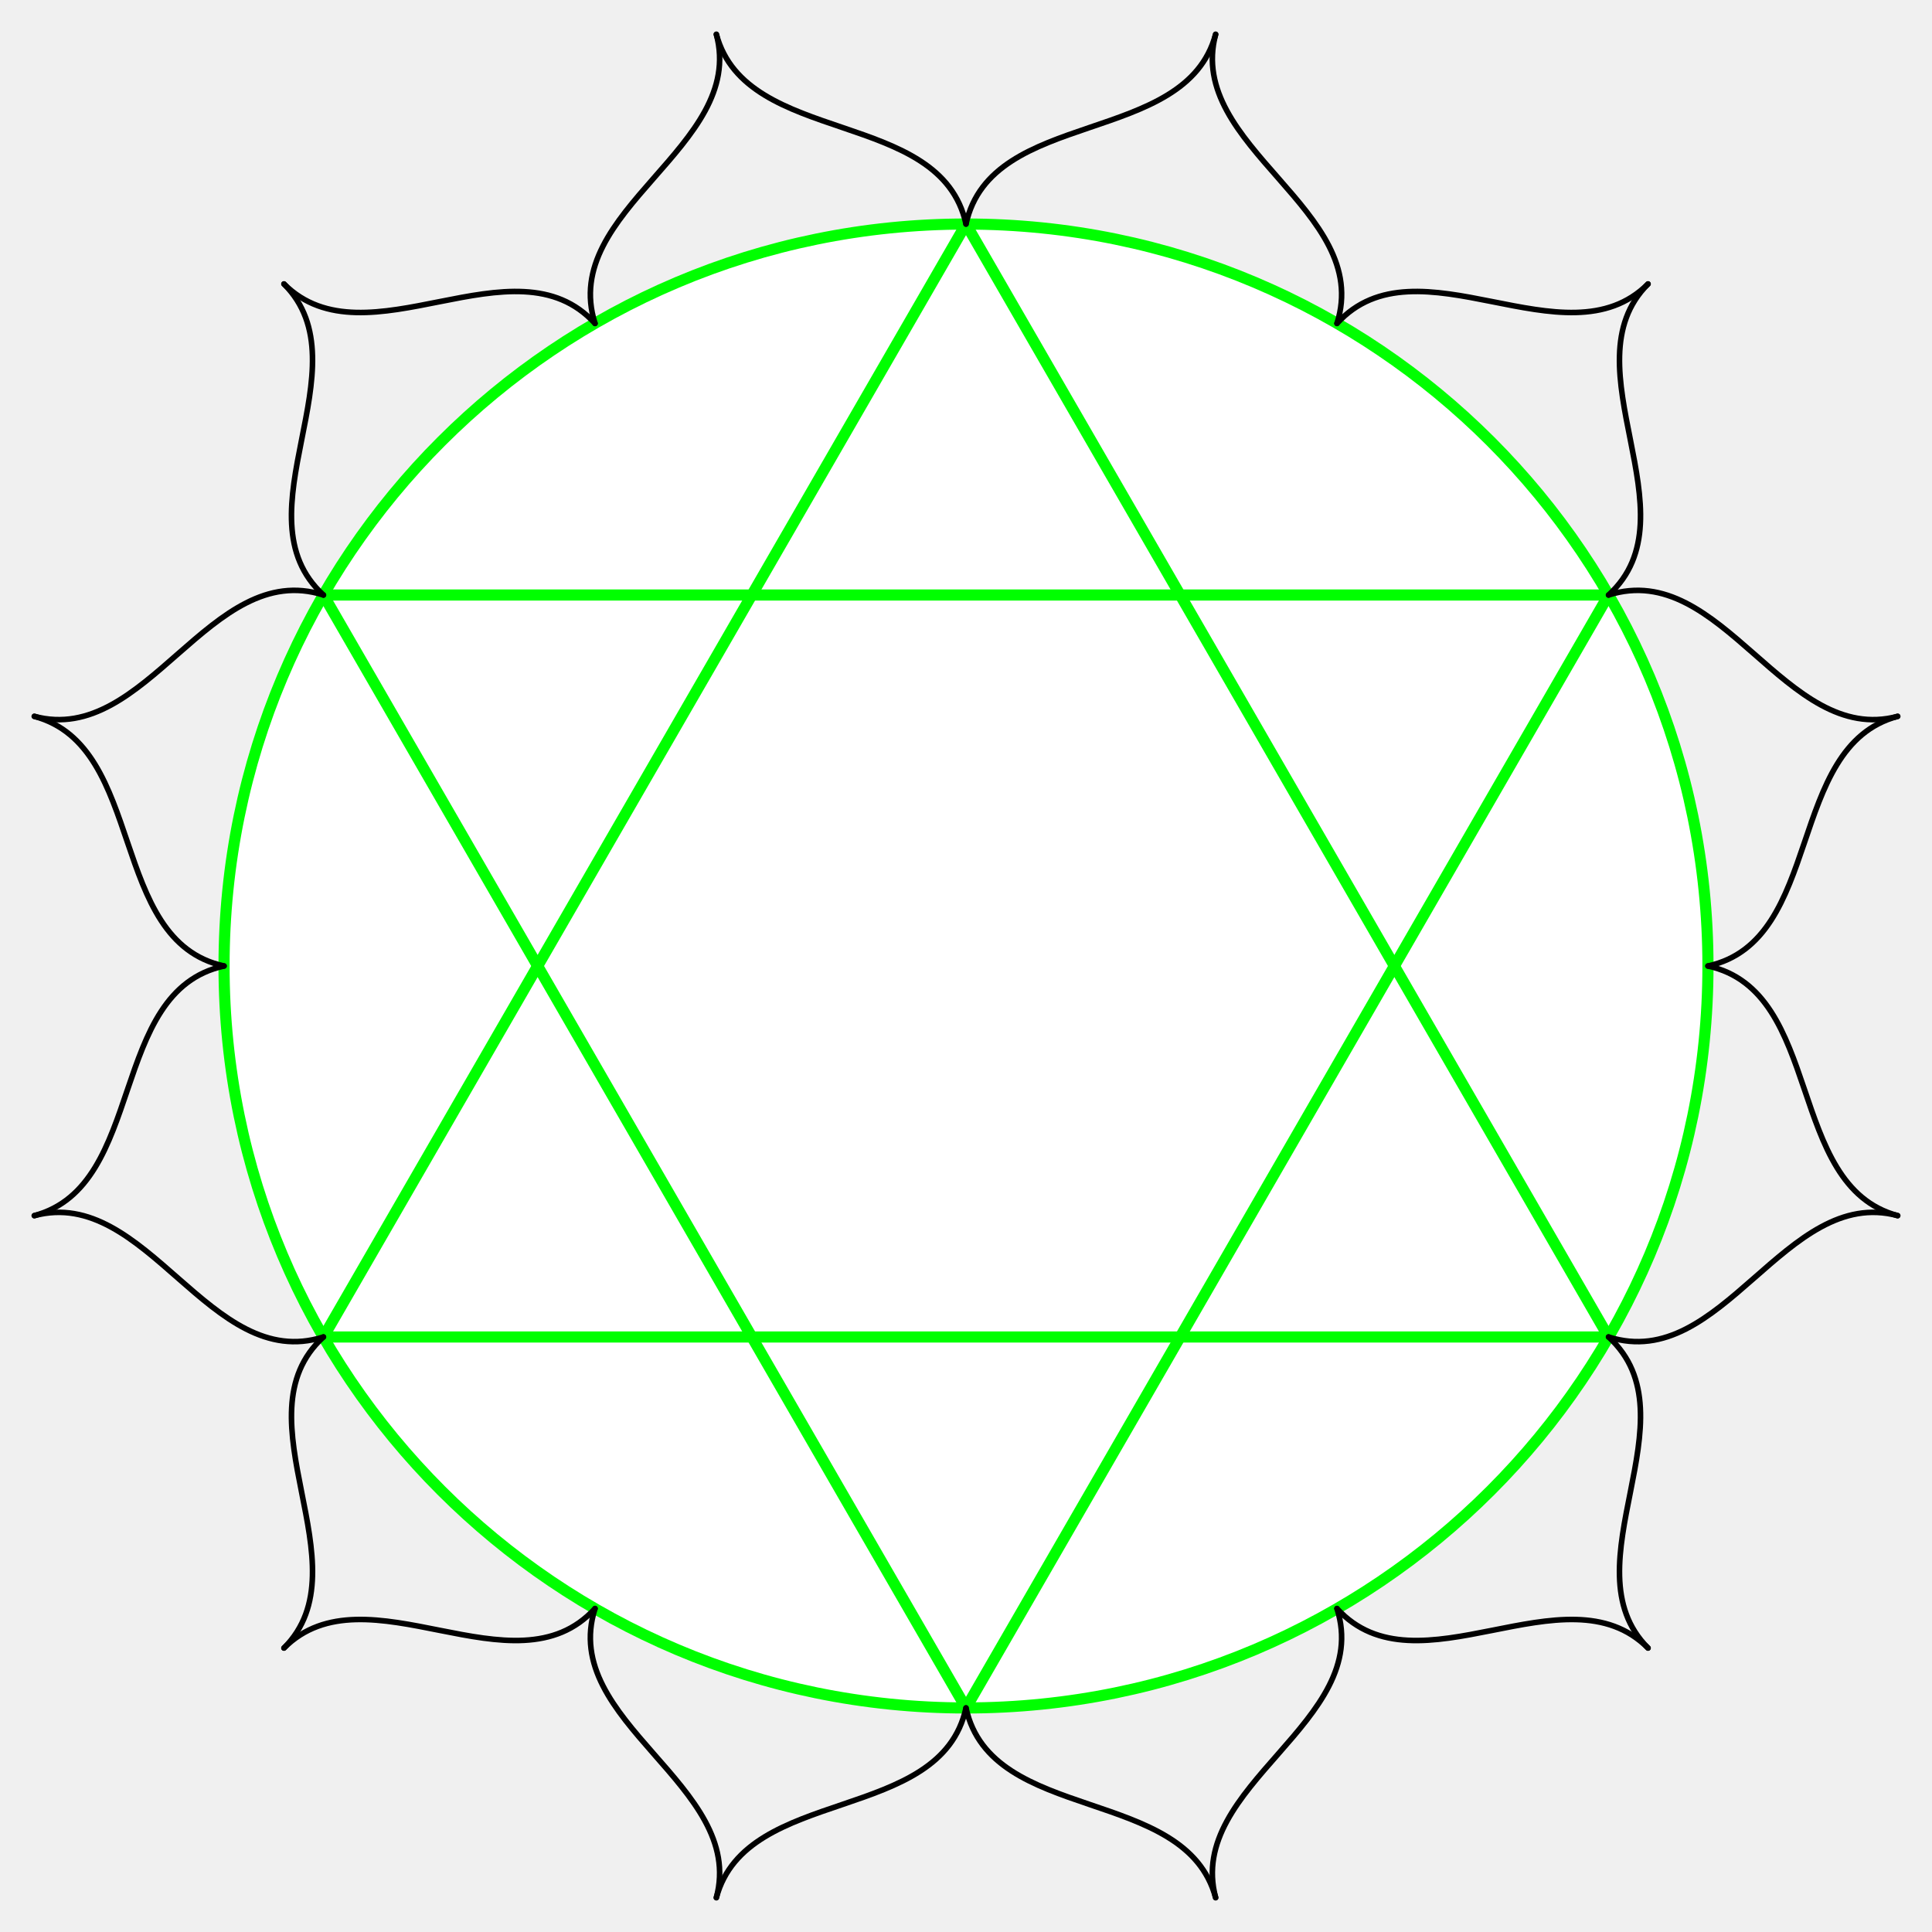
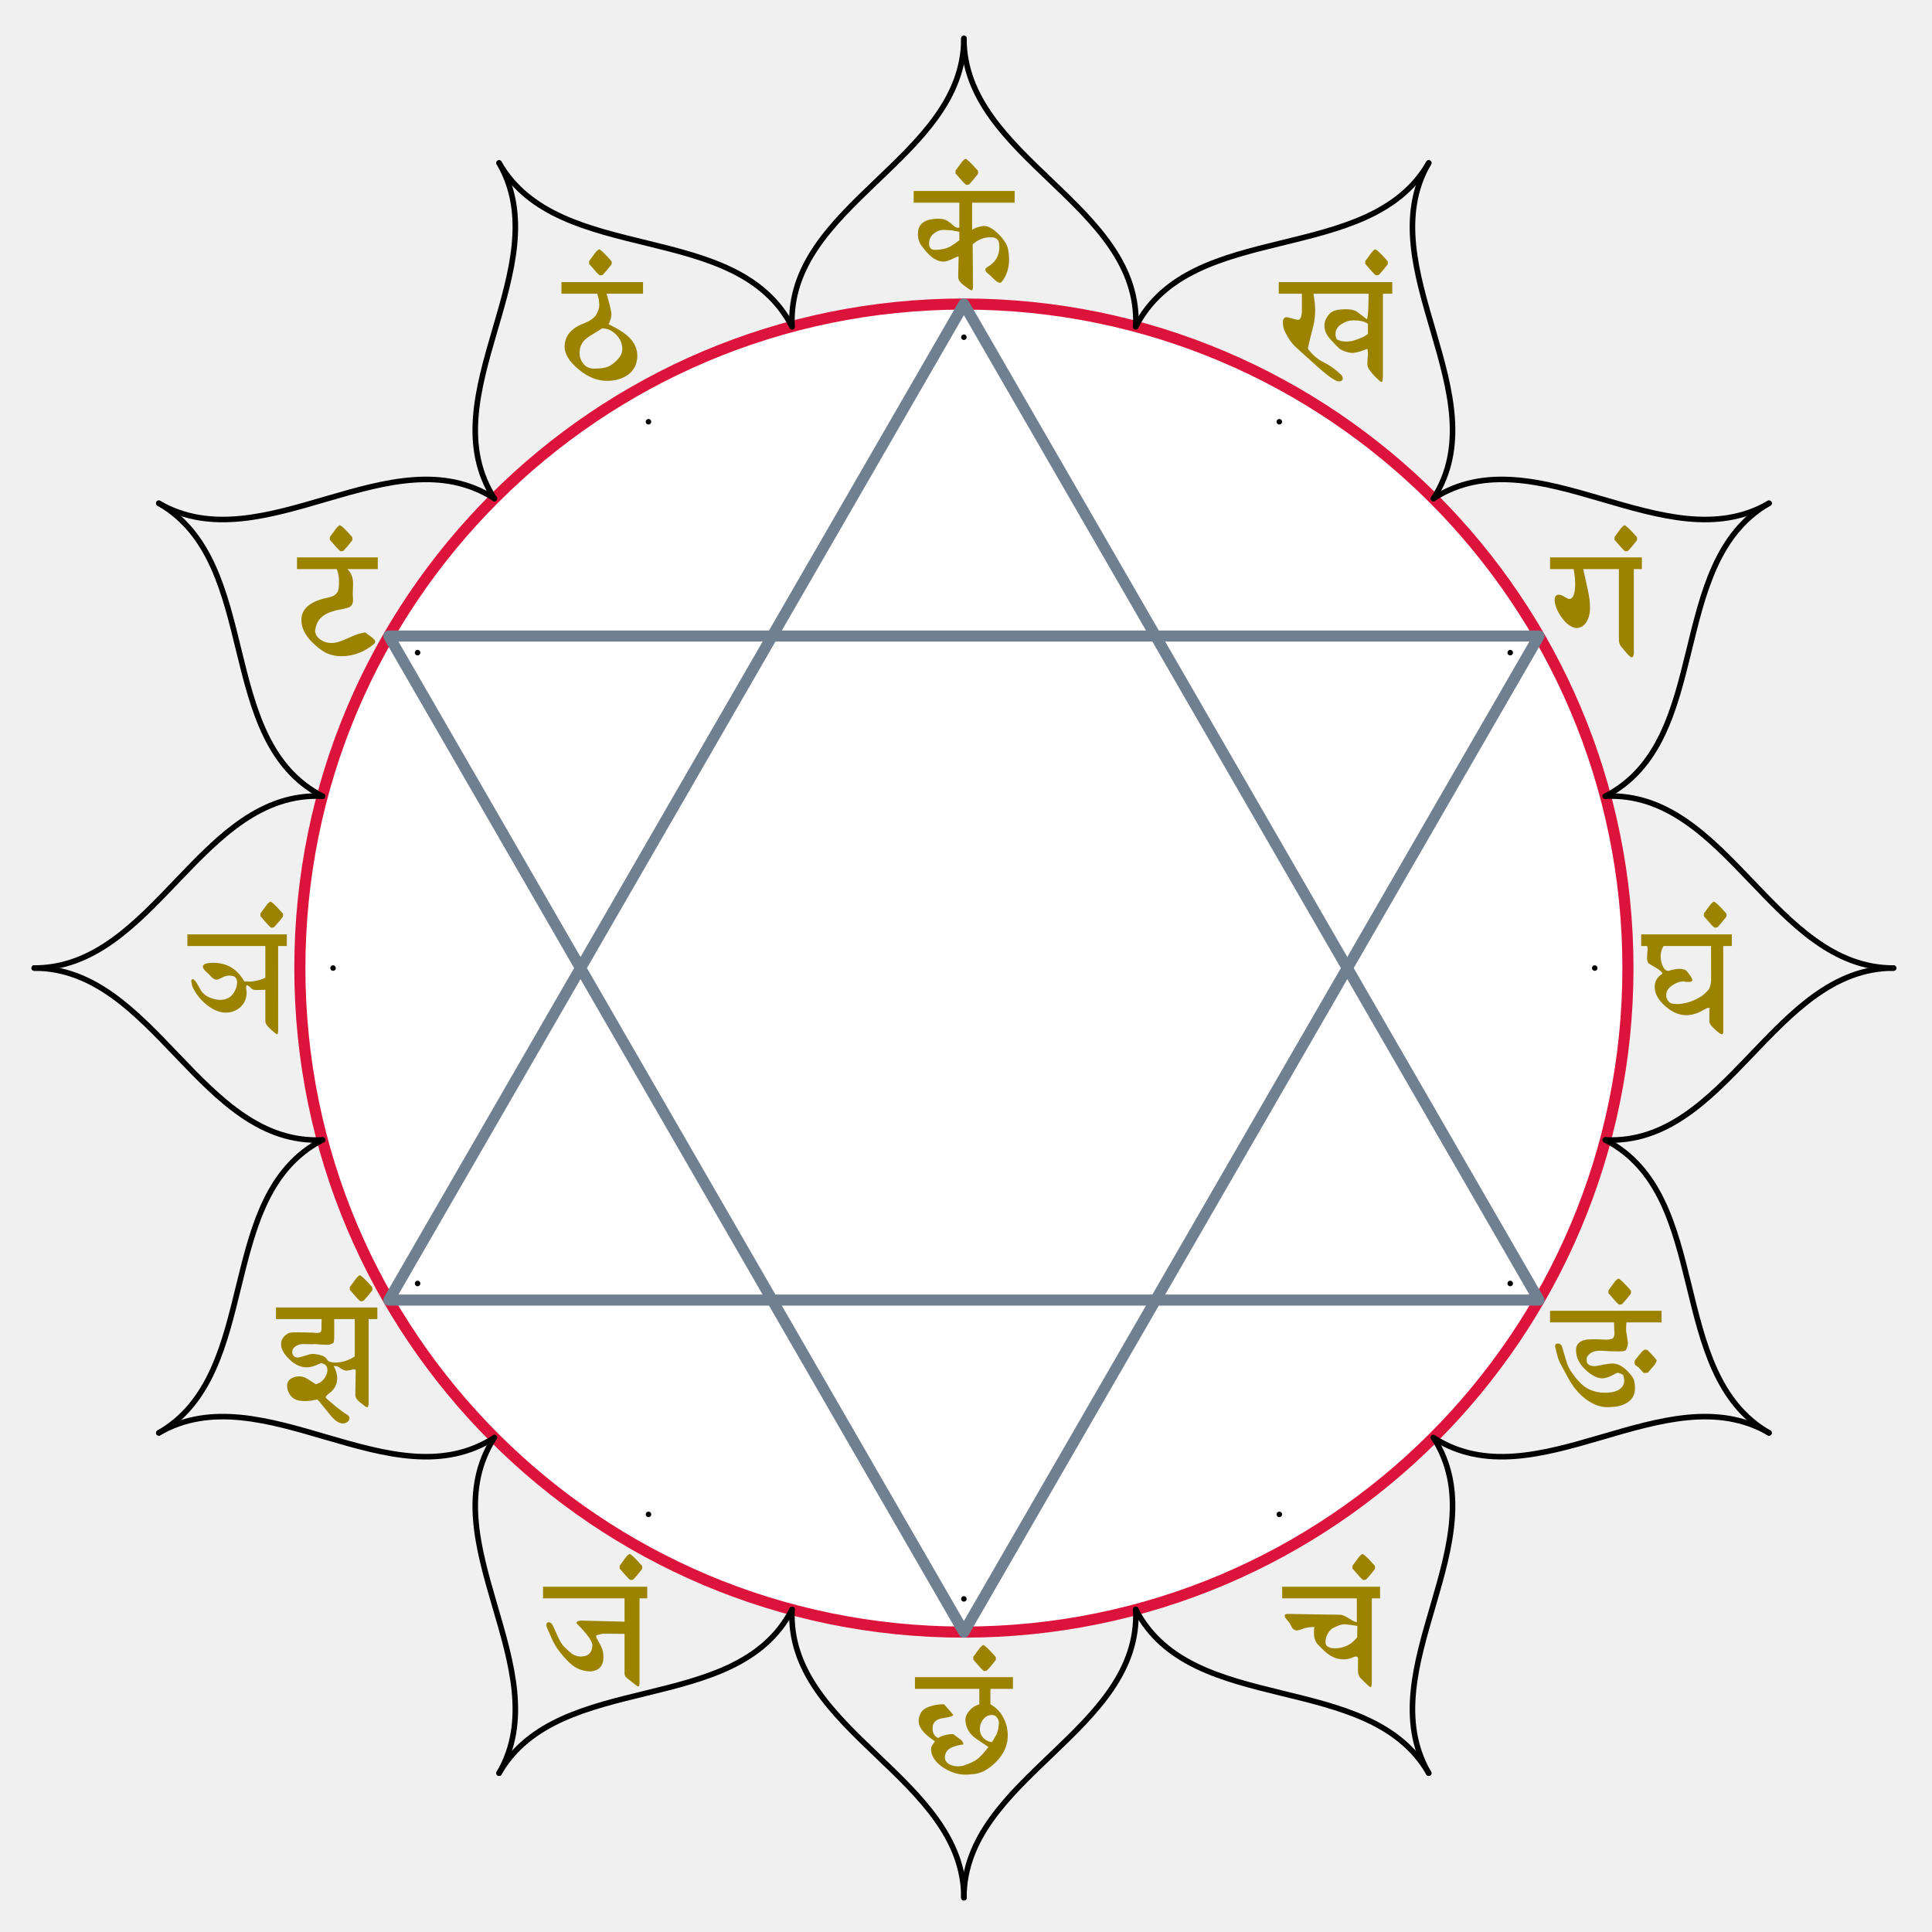
- <svg xmlns="http://www.w3.org/2000/svg" height="347.244pt" version="1.1" viewBox="56.409 53.858 347.245 347.244" width="347.245pt">
+ <svg xmlns="http://www.w3.org/2000/svg" version="1.1" width="348pt" height="348pt" viewBox="0 -348 348 348">
  <g id="page1">
-     <g transform="matrix(0.996264 0 0 0.996264 230.031 227.48)">
-       <path d="M 133.854 0C 133.854 -73.925 73.925 -133.854 0 -133.854C -73.925 -133.854 -133.854 -73.925 -133.854 -0C -133.854 73.925 -73.925 133.854 0 133.854C 73.925 133.854 133.854 73.925 133.854 0Z" fill="#ffffff" />
-     </g>
-     <g transform="matrix(0.996264 0 0 0.996264 230.031 227.48)">
-       <path d="M 133.854 0C 133.854 -73.925 73.925 -133.854 0 -133.854C -73.925 -133.854 -133.854 -73.925 -133.854 -0C -133.854 73.925 -73.925 133.854 0 133.854C 73.925 133.854 133.854 73.925 133.854 0Z" fill="none" stroke="#00ff00" stroke-linecap="round" stroke-linejoin="round" stroke-miterlimit="10.037" stroke-width="2.007" />
-     </g>
-     <g transform="matrix(0.996264 0 0 0.996264 230.031 227.48)">
-       <path d="M 0 133.854L 115.921 -66.927L -115.921 -66.927L 0 133.854Z" fill="none" stroke="#00ff00" stroke-linecap="round" stroke-linejoin="round" stroke-miterlimit="10.037" stroke-width="2.007" />
-     </g>
-     <g transform="matrix(0.996264 0 0 0.996264 230.031 227.48)">
-       <path d="M 115.921 66.927L 4.45823e-14 -133.854L -115.921 66.927L 115.921 66.927Z" fill="none" stroke="#00ff00" stroke-linecap="round" stroke-linejoin="round" stroke-miterlimit="10.037" stroke-width="2.007" />
-     </g>
-     <g transform="matrix(0.996264 0 0 0.996264 230.031 227.48)">
-       <path d="M 133.854 0C 154.843 -4.574 147.8 -39.603 168.081 -45.037" fill="none" stroke="#000000" stroke-linecap="round" stroke-linejoin="round" stroke-miterlimit="10.037" stroke-width="1.004" />
-     </g>
-     <g transform="matrix(0.996264 0 0 0.996264 230.031 227.48)">
-       <path d="M 115.921 -66.927C 136.385 -73.461 147.8 -39.603 168.081 -45.037" fill="none" stroke="#000000" stroke-linecap="round" stroke-linejoin="round" stroke-miterlimit="10.037" stroke-width="1.004" />
-     </g>
-     <g transform="matrix(0.996264 0 0 0.996264 230.031 227.48)">
-       <path d="M 115.921 -66.927C 131.811 -81.383 108.197 -108.197 123.044 -123.044" fill="none" stroke="#000000" stroke-linecap="round" stroke-linejoin="round" stroke-miterlimit="10.037" stroke-width="1.004" />
-     </g>
-     <g transform="matrix(0.996264 0 0 0.996264 230.031 227.48)">
-       <path d="M 66.927 -115.921C 81.383 -131.811 108.197 -108.197 123.044 -123.044" fill="none" stroke="#000000" stroke-linecap="round" stroke-linejoin="round" stroke-miterlimit="10.037" stroke-width="1.004" />
-     </g>
-     <g transform="matrix(0.996264 0 0 0.996264 230.031 227.48)">
-       <path d="M 66.927 -115.921C 73.461 -136.385 39.603 -147.8 45.037 -168.081" fill="none" stroke="#000000" stroke-linecap="round" stroke-linejoin="round" stroke-miterlimit="10.037" stroke-width="1.004" />
-     </g>
-     <g transform="matrix(0.996264 0 0 0.996264 230.031 227.48)">
-       <path d="M 3.71519e-14 -133.854C 4.574 -154.843 39.603 -147.8 45.037 -168.081" fill="none" stroke="#000000" stroke-linecap="round" stroke-linejoin="round" stroke-miterlimit="10.037" stroke-width="1.004" />
-     </g>
-     <g transform="matrix(0.996264 0 0 0.996264 230.031 227.48)">
-       <path d="M 3.71519e-14 -133.854C -4.574 -154.843 -39.603 -147.8 -45.037 -168.081" fill="none" stroke="#000000" stroke-linecap="round" stroke-linejoin="round" stroke-miterlimit="10.037" stroke-width="1.004" />
-     </g>
-     <g transform="matrix(0.996264 0 0 0.996264 230.031 227.48)">
-       <path d="M -66.927 -115.921C -73.461 -136.385 -39.603 -147.8 -45.037 -168.081" fill="none" stroke="#000000" stroke-linecap="round" stroke-linejoin="round" stroke-miterlimit="10.037" stroke-width="1.004" />
-     </g>
-     <g transform="matrix(0.996264 0 0 0.996264 230.031 227.48)">
-       <path d="M -66.927 -115.921C -81.383 -131.811 -108.197 -108.197 -123.044 -123.044" fill="none" stroke="#000000" stroke-linecap="round" stroke-linejoin="round" stroke-miterlimit="10.037" stroke-width="1.004" />
-     </g>
-     <g transform="matrix(0.996264 0 0 0.996264 230.031 227.48)">
-       <path d="M -115.921 -66.927C -131.811 -81.383 -108.197 -108.197 -123.044 -123.044" fill="none" stroke="#000000" stroke-linecap="round" stroke-linejoin="round" stroke-miterlimit="10.037" stroke-width="1.004" />
-     </g>
-     <g transform="matrix(0.996264 0 0 0.996264 230.031 227.48)">
-       <path d="M -115.921 -66.927C -136.385 -73.461 -147.8 -39.603 -168.081 -45.037" fill="none" stroke="#000000" stroke-linecap="round" stroke-linejoin="round" stroke-miterlimit="10.037" stroke-width="1.004" />
-     </g>
-     <g transform="matrix(0.996264 0 0 0.996264 230.031 227.48)">
-       <path d="M -133.854 -7.43038e-14C -154.843 -4.574 -147.8 -39.603 -168.081 -45.037" fill="none" stroke="#000000" stroke-linecap="round" stroke-linejoin="round" stroke-miterlimit="10.037" stroke-width="1.004" />
-     </g>
-     <g transform="matrix(0.996264 0 0 0.996264 230.031 227.48)">
-       <path d="M -133.854 -7.43038e-14C -154.843 4.574 -147.8 39.603 -168.081 45.037" fill="none" stroke="#000000" stroke-linecap="round" stroke-linejoin="round" stroke-miterlimit="10.037" stroke-width="1.004" />
-     </g>
-     <g transform="matrix(0.996264 0 0 0.996264 230.031 227.48)">
-       <path d="M -115.921 66.927C -136.385 73.461 -147.8 39.603 -168.081 45.037" fill="none" stroke="#000000" stroke-linecap="round" stroke-linejoin="round" stroke-miterlimit="10.037" stroke-width="1.004" />
-     </g>
-     <g transform="matrix(0.996264 0 0 0.996264 230.031 227.48)">
-       <path d="M -115.921 66.927C -131.811 81.383 -108.197 108.197 -123.044 123.044" fill="none" stroke="#000000" stroke-linecap="round" stroke-linejoin="round" stroke-miterlimit="10.037" stroke-width="1.004" />
-     </g>
-     <g transform="matrix(0.996264 0 0 0.996264 230.031 227.48)">
-       <path d="M -66.927 115.921C -81.383 131.811 -108.197 108.197 -123.044 123.044" fill="none" stroke="#000000" stroke-linecap="round" stroke-linejoin="round" stroke-miterlimit="10.037" stroke-width="1.004" />
-     </g>
-     <g transform="matrix(0.996264 0 0 0.996264 230.031 227.48)">
-       <path d="M -66.927 115.921C -73.461 136.385 -39.603 147.8 -45.037 168.081" fill="none" stroke="#000000" stroke-linecap="round" stroke-linejoin="round" stroke-miterlimit="10.037" stroke-width="1.004" />
-     </g>
-     <g transform="matrix(0.996264 0 0 0.996264 230.031 227.48)">
-       <path d="M -1.11456e-13 133.854C -4.574 154.843 -39.603 147.8 -45.037 168.081" fill="none" stroke="#000000" stroke-linecap="round" stroke-linejoin="round" stroke-miterlimit="10.037" stroke-width="1.004" />
-     </g>
-     <g transform="matrix(0.996264 0 0 0.996264 230.031 227.48)">
-       <path d="M -1.11456e-13 133.854C 4.574 154.843 39.603 147.8 45.037 168.081" fill="none" stroke="#000000" stroke-linecap="round" stroke-linejoin="round" stroke-miterlimit="10.037" stroke-width="1.004" />
-     </g>
-     <g transform="matrix(0.996264 0 0 0.996264 230.031 227.48)">
-       <path d="M 66.927 115.921C 73.461 136.385 39.603 147.8 45.037 168.081" fill="none" stroke="#000000" stroke-linecap="round" stroke-linejoin="round" stroke-miterlimit="10.037" stroke-width="1.004" />
-     </g>
-     <g transform="matrix(0.996264 0 0 0.996264 230.031 227.48)">
-       <path d="M 66.927 115.921C 81.383 131.811 108.197 108.197 123.044 123.044" fill="none" stroke="#000000" stroke-linecap="round" stroke-linejoin="round" stroke-miterlimit="10.037" stroke-width="1.004" />
-     </g>
-     <g transform="matrix(0.996264 0 0 0.996264 230.031 227.48)">
-       <path d="M 115.921 66.927C 131.811 81.383 108.197 108.197 123.044 123.044" fill="none" stroke="#000000" stroke-linecap="round" stroke-linejoin="round" stroke-miterlimit="10.037" stroke-width="1.004" />
-     </g>
-     <g transform="matrix(0.996264 0 0 0.996264 230.031 227.48)">
-       <path d="M 115.921 66.927C 136.385 73.461 147.8 39.603 168.081 45.037" fill="none" stroke="#000000" stroke-linecap="round" stroke-linejoin="round" stroke-miterlimit="10.037" stroke-width="1.004" />
-     </g>
-     <g transform="matrix(0.996264 0 0 0.996264 230.031 227.48)">
-       <path d="M 133.854 1.48608e-13C 154.843 4.574 147.8 39.603 168.081 45.037" fill="none" stroke="#000000" stroke-linecap="round" stroke-linejoin="round" stroke-miterlimit="10.037" stroke-width="1.004" />
+     <g transform="scale(1 -1)">
+       <path d="M293.23 173.629C293.23 239.684 239.68 293.234 173.621 293.234C107.563 293.234 54.012 239.684 54.012 173.629C54.012 107.57 107.563 54.02 173.621 54.02C239.68 54.02 293.23 107.57 293.23 173.629" fill="#fff" />
+       <g fill="none">
+         <g stroke-width="2">
+           <g stroke-linecap="round">
+             <g stroke-linejoin="round">
+               <path d="M293.23 173.629C293.23 239.684 239.68 293.234 173.621 293.234C107.563 293.234 54.012 239.684 54.012 173.629C54.012 107.57 107.563 54.02 173.621 54.02C239.68 54.02 293.23 107.57 293.23 173.629Z" stroke="#dc143c" />
+               <path d="M173.621 54.02L277.207 233.434H70.039L173.621 54.02Z" stroke="#708090" />
+               <path d="M277.207 113.824L173.621 293.234L70.039 113.824H277.207Z" stroke="#708090" />
+             </g>
+           </g>
+         </g>
+         <g stroke="#000">
+           <g stroke-linecap="round">
+             <g stroke-linejoin="round">
+               <path d="M142.664 289.16C132.586 308.699 100.73 299.883 89.894 318.645" />
+               <path d="M89.047 258.203C77.164 276.703 100.73 299.883 89.894 318.645" />
+               <path d="M89.047 258.203C70.547 270.082 47.367 246.52 28.605 257.352" />
+               <path d="M58.09 204.586C38.551 214.664 47.367 246.52 28.605 257.352" />
+               <path d="M58.09 204.586C36.129 205.621 27.836 173.629 6.168 173.629" />
+               <path d="M58.09 142.672C36.129 141.633 27.836 173.629 6.168 173.629" />
+               <path d="M58.09 142.672C38.551 132.59 47.367 100.734 28.605 89.902" />
+               <path d="M89.047 89.051C70.547 77.172 47.367 100.734 28.605 89.902" />
+               <path d="M89.047 89.051C77.164 70.551 100.73 47.375 89.894 28.609" />
+               <path d="M142.664 58.094C132.586 38.555 100.73 47.375 89.894 28.609" />
+               <path d="M142.664 58.094C141.629 36.133 173.621 27.844 173.621 6.176" />
+               <path d="M204.578 58.094C205.617 36.133 173.621 27.844 173.621 6.176" />
+               <path d="M204.578 58.094C214.66 38.555 246.516 47.375 257.348 28.609" />
+               <path d="M258.199 89.051C270.078 70.551 246.516 47.375 257.348 28.609" />
+               <path d="M258.199 89.051C276.699 77.172 299.875 100.734 318.641 89.902" />
+               <path d="M289.156 142.672C308.695 132.59 299.875 100.734 318.641 89.902" />
+               <path d="M289.156 142.672C311.117 141.633 319.406 173.629 341.074 173.629" />
+               <path d="M289.156 204.586C311.117 205.621 319.406 173.629 341.074 173.629" />
+               <path d="M289.156 204.586C308.695 214.664 299.875 246.52 318.641 257.352" />
+               <path d="M258.199 258.203C276.699 270.082 299.875 246.52 318.641 257.352" />
+               <path d="M258.199 258.203C270.078 276.703 246.516 299.883 257.348 318.645" />
+               <path d="M204.578 289.16C214.66 308.699 246.516 299.883 257.348 318.645" />
+               <path d="M204.578 289.16C205.617 311.121 173.621 319.41 173.621 341.078" />
+               <path d="M142.664 289.16C141.629 311.121 173.621 319.41 173.621 341.078" />
+             </g>
+           </g>
+         </g>
+       </g>
+       <circle cx="173.621" cy="287.258" r=".5" />
+       <circle cx="230.438" cy="272.031" r=".5" />
+       <circle cx="272.027" cy="230.441" r=".5" />
+       <circle cx="287.25" cy="173.629" r=".5" />
+       <circle cx="272.027" cy="116.813" r=".5" />
+       <circle cx="230.438" cy="75.223" r=".5" />
+       <circle cx="173.621" cy="60" r=".5" />
+       <circle cx="116.809" cy="75.223" r=".5" />
+       <circle cx="75.219" cy="116.813" r=".5" />
+       <circle cx="59.992" cy="173.629" r=".5" />
+       <circle cx="75.219" cy="230.441" r=".5" />
+       <circle cx="116.809" cy="272.031" r=".5" />
+       <g fill="#9b8300">
+         <path d="M182.766 311.496H175.098L175.105 306.598C175.52 306.914 176.195 307.152 177.133 307.305C177.93 307.34 178.828 306.84 179.789 305.902C180.828 304.898 181.465 303.891 181.598 302.977L181.723 302.16L181.762 301.352C181.777 300.668 181.691 299.906 181.438 299.113C181.16 298.289 180.809 297.605 180.344 297.148L180.129 297.051C179.855 297.066 179.496 297.281 179.023 297.734L178.332 298.406L177.746 298.898C177.586 299.063 177.508 299.223 177.473 299.387C177.449 299.594 177.668 299.801 178.059 300.031C179.336 300.809 180.004 301.945 180.004 303.512C180.004 304.113 179.922 304.488 179.762 304.727C179.496 305.105 179.078 305.258 178.453 305.258C177.227 305.273 176.16 304.836 175.199 303.988L175.266 296.289C175.242 295.945 175.176 295.746 174.996 295.699C174.832 295.699 174.379 296.02 173.535 296.652C173.273 296.859 173.055 297.074 172.84 297.348C172.656 297.637 172.59 297.906 172.598 298.207L172.672 301.801C172.434 301.797 172 301.578 171.289 301.242C170.742 301.016 170.34 300.875 169.996 300.875C168.855 300.883 167.789 301.523 166.703 302.824C166.191 303.457 165.859 303.887 165.707 304.184C165.461 304.672 165.34 305.219 165.34 305.848C165.324 307.699 166.574 308.598 169.043 308.598C169.527 308.598 169.934 308.539 170.215 308.422C170.492 308.367 170.887 308.09 171.387 307.672L171.957 307.195C172.109 307.051 172.336 306.977 172.57 306.977L172.797 307.031V311.496H164.57V313.598H182.766V311.496ZM172.797 304.715V306.242L171.504 306.496L170.293 306.578C169.492 306.641 168.844 306.434 168.266 305.977C167.633 305.508 167.352 304.891 167.352 304.141C167.336 303.398 167.695 302.996 168.387 302.996C169.582 303 170.609 303.238 171.383 303.723C171.465 303.82 171.645 303.898 171.844 304.031L172.797 304.715" />
+         <path d="M176.156 316.676L175.285 315.598L174.578 314.797C174.352 314.73 174.223 314.695 174.113 314.695C173.965 314.699 173.586 315.059 172.969 315.789L172.113 316.766V317.273L173.133 318.66C173.375 319.02 173.641 319.25 173.895 319.398C174.117 319.398 174.902 318.68 176.156 317.242L176.184 316.953L176.156 316.676" />
+         <path d="M250.785 295.098H249.098V280.211C249.063 279.566 249.016 279.199 248.852 279.199C248.719 279.199 248.543 279.332 248.273 279.594L247.637 280.207C247.348 280.504 247.012 280.891 246.598 281.461C246.348 281.855 246.277 282.211 246.297 282.563L246.34 283.477L246.398 284.063L246.387 284.469C246.352 284.723 246.352 284.945 246.297 285.164L245.047 284.715C244.492 284.551 243.973 284.43 243.438 284.43C242.535 284.551 241.813 284.797 241.23 285.23C241.031 285.398 240.52 285.914 239.664 286.852C238.906 287.676 238.563 288.477 238.563 289.305C238.539 289.934 238.746 290.473 239.113 291.02C239.477 291.59 239.941 291.918 240.496 292.082C240.953 292.23 241.656 292.297 242.512 292.297C243.242 292.301 243.852 292.172 244.324 291.918L246.188 290.516C246.332 290.543 246.465 291.52 246.496 293.535L246.523 295.098H236.598C236.766 293.984 236.898 292.98 236.898 292.086C236.867 291.094 236.789 290.172 236.574 289.328L236.023 287.172L235.578 285.219C236.297 284.16 237.309 283.285 238.531 282.68C239.602 282.152 240.641 281.402 241.613 280.453C241.754 280.289 241.844 280.074 241.871 279.855C241.848 279.5 241.629 279.301 241.137 279.301C240.824 279.301 240.313 279.566 239.57 280.098C239.328 280.25 238.922 280.594 238.273 281.121C237.668 281.625 236.73 282.449 235.391 283.676L233.355 285.523C232.676 286.145 232.078 286.988 231.516 288.129C231.223 288.738 231.082 289.301 231.082 289.887C231.055 290.359 231.203 290.66 231.449 290.805L231.695 290.859C231.879 290.875 232.266 290.785 232.758 290.629C233.227 290.5 233.609 290.398 233.848 290.398C234.184 290.398 234.418 290.84 234.5 291.719C234.5 291.848 234.5 292.379 234.5 293.395V295.098H230.332V297.195H250.785V295.098ZM246.398 287.848V289.688C245.738 290.098 244.938 290.297 243.891 290.297C243.063 290.301 242.363 290.086 241.699 289.656C240.902 289.184 240.555 288.563 240.555 287.848C240.535 287.555 240.637 287.211 240.801 286.867C241.047 286.758 241.313 286.648 241.602 286.566L242.449 286.469L243.32 286.539C243.539 286.578 243.922 286.664 244.438 286.867L245.457 287.262C245.656 287.355 245.988 287.539 246.398 287.848" />
+         <path d="M249.957 300.375L249.086 299.297L248.379 298.496C248.152 298.43 248.023 298.398 247.914 298.398C247.766 298.398 247.387 298.762 246.77 299.488L245.914 300.469V300.973L246.934 302.359C247.176 302.719 247.441 302.949 247.695 303.098C247.918 303.098 248.703 302.379 249.957 300.941L249.984 300.652L249.957 300.375" />
+         <path d="M295.742 245.496H294.297V230.43C294.266 229.91 294.164 229.609 293.898 229.602C293.617 229.617 292.969 230.328 291.859 231.73C291.664 232.098 291.598 232.492 291.598 232.98V245.496H285.184L286.012 241.711C286.273 240.551 286.406 239.473 286.406 238.563C286.406 237.352 286.113 236.363 285.523 235.637C285.098 235.148 284.574 234.871 283.93 234.871C283.004 234.98 282.137 235.605 281.301 236.766C280.547 237.82 280.121 238.82 280.02 239.789C280.012 240.52 280.266 240.883 280.758 240.883C281.063 240.887 281.469 240.73 281.914 240.43C282.219 240.246 282.48 240.117 282.691 240.117C283.352 240.137 283.727 241.039 283.727 242.91C283.719 243.496 283.684 244 283.602 244.516L283.453 245.496H279.203V247.598H295.742V245.496" />
+         <path d="M294.855 250.676L293.984 249.598L293.277 248.797C293.051 248.73 292.922 248.695 292.813 248.695C292.664 248.699 292.285 249.059 291.672 249.789L290.813 250.766V251.273L291.836 252.66C292.074 253.02 292.34 253.25 292.594 253.398C292.816 253.398 293.602 252.68 294.855 251.242L294.883 250.953L294.855 250.676" />
+         <path d="M311.938 177.598H310.398V161.961C310.367 161.863 310.305 161.762 310.121 161.699C309.883 161.746 309.461 162.059 308.836 162.633C308.199 163.23 307.898 163.656 307.898 163.973V166.18L307.996 166.301C307.965 166.434 307.914 166.453 307.754 166.453C307.59 166.469 307.496 166.43 307.414 166.383L305.914 165.594C305.121 165.289 304.402 165.133 303.746 165.133C302.242 165.152 300.828 165.836 299.461 167.238C298.504 168.223 298.055 169.199 298.055 170.234C298.039 171.262 298.523 172.039 299.461 172.629C299.367 172.945 298.961 173.289 298.18 173.734C297.309 174.234 296.887 174.5 296.844 174.59C296.703 174.93 296.66 175.246 296.68 175.555L296.719 176.332L296.773 177.055C296.77 177.313 296.754 177.48 296.652 177.598H295.617V179.695H311.938V177.598ZM308.199 177.598H299.645C299.285 177.035 299.129 176.398 299.129 175.691C299.117 175.176 299.23 174.652 299.441 174.125C299.691 173.477 300.059 173.117 300.504 173.117L301.141 173.293C301.348 173.359 301.656 173.41 302.027 173.457C302.152 173.488 302.328 173.484 302.52 173.484C303.074 173.488 303.5 173.371 303.773 173.145L304.359 172.383C304.656 171.969 304.836 171.645 304.836 171.43C304.824 171.254 304.621 171.129 304.195 171.129H303.742L303.336 171.211C302.598 171.238 301.91 170.98 301.238 170.527C300.48 170.043 300.121 169.422 300.121 168.73C300.113 168.301 300.289 167.879 300.629 167.547C300.734 167.418 300.926 167.297 301.168 167.23L302.027 167.137C303.047 167.156 304.137 167.391 305.27 167.898C306.453 168.453 307.344 169.129 307.871 169.93C308.074 170.359 308.215 170.961 308.215 171.797L308.199 177.598" />
+         <path d="M310.957 182.875L310.086 181.797L309.379 180.996C309.152 180.93 309.023 180.898 308.914 180.898C308.766 180.898 308.387 181.262 307.77 181.988L306.914 182.969V183.473L307.934 184.859C308.176 185.219 308.441 185.449 308.695 185.598C308.918 185.598 309.703 184.879 310.957 183.441L310.984 183.152L310.957 182.875" />
+         <path d="M298.418 102.992C298.359 102.668 298.188 102.328 297.887 101.984L296.813 100.742L296.063 100.688L295.191 101.656L294.523 102.16L294.441 102.406L294.414 102.68L294.469 102.938L295.422 104.137C295.695 104.512 295.977 104.742 296.238 104.898C296.527 104.898 296.73 104.859 296.813 104.777L297.859 103.66L298.418 102.992ZM299.289 109.797H292.957L292.902 108.883V108.238C292.922 108.16 292.949 107.984 292.984 107.77L293.23 106.117C293.219 105.688 293.094 105.203 292.82 104.746L292.277 104.598L291.555 104.586L290.219 104.598L288.465 104.699C287.234 104.754 286.414 104.414 285.941 103.691C285.82 103.559 285.777 103.352 285.777 103.078C285.754 102.313 286.273 101.922 287.266 101.922C287.414 101.945 287.801 101.98 288.352 102.098C289.242 102.297 289.969 102.398 290.477 102.398C291.344 102.398 292.262 101.938 293.164 101.02C293.859 100.32 294.281 99.688 294.359 99.195L294.469 98.652L294.496 98.094C294.555 96.269 293.484 95.113 291.188 94.633L289.867 94.539C288.453 94.457 287.055 94.93 285.602 96.008C284.375 96.949 283.328 98.184 282.457 99.809L281.012 102.477C280.727 103.012 280.449 103.93 280.168 105.254L280.113 105.523C280.109 105.863 280.289 105.996 280.645 105.996C280.883 105.996 281.121 105.855 281.313 105.578L282.156 102.766C282.363 102.012 282.723 101.309 283.18 100.68C283.969 99.57 284.715 98.769 285.344 98.297C286.129 97.699 287.137 97.32 288.328 97.168L289.102 97.141C289.98 97.133 290.738 97.25 291.363 97.547C292.141 97.945 292.563 98.523 292.563 99.332C292.539 99.652 292.504 99.957 292.387 100.313C292.293 100.406 292.195 100.453 292.004 100.543L291.406 100.734L291.188 100.68C290.086 100.051 289.246 99.727 288.586 99.727C287.766 99.75 286.906 100.145 285.914 100.98C284.559 102.133 283.887 103.379 283.887 104.738C283.855 105.535 284.184 106.063 284.785 106.387C284.984 106.508 285.328 106.609 285.738 106.699L287.02 106.781L289.199 106.699C289.711 106.68 290.172 106.754 290.477 106.914C290.68 107.094 290.809 107.379 290.793 107.852L290.723 109.797H279.199V111.898H299.289V109.797" />
+         <path d="M293.758 114.977L292.883 113.898L292.176 113.098C291.949 113.031 291.824 112.996 291.715 112.996C291.563 112.996 291.188 113.359 290.57 114.09L289.715 115.066V115.57L290.734 116.961C290.977 117.32 291.242 117.551 291.496 117.695C291.719 117.699 292.504 116.98 293.758 115.543L293.785 115.254L293.758 114.977" />
+         <path d="M248.582 60.098H247.098V45.012C247.074 44.449 247.039 44.117 246.898 44.102C246.727 44.102 246.16 44.629 245.102 45.684C244.766 46.035 244.598 46.512 244.598 47.133L244.613 49.238C244.609 49.504 244.48 49.613 244.223 49.633L243.91 49.562C243.289 49.266 242.668 49.102 242.043 49.102C240.711 49.102 239.504 49.66 238.379 50.785L237.383 51.781C236.883 52.352 236.676 53.027 236.676 53.836V54.488C236.695 54.684 236.754 54.824 236.77 54.926C236.113 54.949 235.684 54.883 235.41 54.805C235.152 54.809 234.746 54.652 234.184 54.434L233.586 54.312C233.258 54.34 233.016 54.453 232.781 54.734L232.289 55.648L231.621 56.465C231.469 56.656 231.406 56.816 231.406 56.98C231.402 57.207 231.629 57.305 232.07 57.293L241.348 57.145C241.758 57.152 242.324 56.91 243.004 56.469C243.68 56.039 244.145 55.809 244.398 55.809V60.098H230.953V62.195H248.582V60.098ZM244.496 55.133L243.313 55.309L242.371 55.418C242.004 55.445 241.695 55.375 241.379 55.297C241.145 55.242 240.781 55.078 240.219 54.805C239.785 54.629 239.438 54.23 239.156 53.715C238.875 53.262 238.762 52.742 238.762 52.242C238.742 51.973 238.836 51.723 238.98 51.547C239.281 51.266 239.785 51.098 240.41 51.098C242.098 51.098 243.449 51.766 244.457 53.102L244.496 55.133" />
+         <path d="M247.656 65.375L246.785 64.297L246.078 63.496C245.852 63.43 245.723 63.398 245.613 63.398C245.465 63.398 245.086 63.762 244.469 64.488L243.613 65.469V65.973L244.633 67.359C244.875 67.719 245.141 67.949 245.395 68.098C245.617 68.098 246.402 67.379 247.656 65.941L247.684 65.652L247.656 65.375" />
+         <path d="M182.457 43.797H178.398V41.02C179.273 40.547 180.02 39.832 180.535 38.961C181.18 37.867 181.516 36.715 181.516 35.543C181.512 34.945 181.488 34.512 181.438 34.305L181.258 33.621C180.977 32.633 180.383 31.609 179.422 30.641C178.109 29.324 176.777 28.574 175.402 28.445L174.656 28.379L174.203 28.352C172.867 28.285 171.531 28.633 170.188 29.441C168.941 30.188 168.184 31.043 167.832 32.07C167.773 32.215 167.742 32.449 167.707 32.805C167.703 33.18 167.777 33.422 167.914 33.621L168.402 34.355C167.41 35.035 166.699 35.613 166.266 36.141C165.715 36.797 165.473 37.414 165.473 38.047C165.449 38.43 165.578 38.828 165.789 39.301C166.051 39.996 166.777 40.445 167.883 40.746C168.527 40.945 169.277 41.02 170.051 41.02L170.852 40.117L171.711 39.109C171.707 38.941 171.227 38.738 170.254 38.594C169.637 38.504 169.23 38.398 168.977 38.281C168.285 37.977 167.98 37.441 167.98 36.688C167.953 35.855 168.313 35.27 168.977 34.941C169.578 35.316 170.27 35.52 170.977 35.609C171.086 35.656 171.355 35.637 171.711 35.637L172.938 34.727C173.305 34.469 173.52 34.137 173.539 33.797C172.508 33.637 171.789 33.434 171.344 33.199C170.566 32.809 170.199 32.215 170.199 31.414C170.199 30.918 170.484 30.48 171.059 30.188C171.492 29.957 172.031 29.836 172.609 29.836C172.934 29.855 173.246 29.883 173.539 29.973C174.633 30.324 175.504 30.727 176.113 31.199C176.594 31.582 177.238 32.289 178.039 33.32L175.824 34.82C174.891 35.465 174.289 36.277 174 37.34L173.891 38.047C173.859 38.758 174.145 39.359 174.656 39.914C175.09 40.441 175.691 40.781 176.398 41.02V43.797H164.805V45.898H182.457V43.797ZM179.836 36.848L179.93 37.57C179.922 38.18 179.691 38.637 179.211 38.973C179.105 39.027 178.949 39.059 178.73 39.098C177.797 39.098 177.121 38.59 176.676 37.57C176.559 37.262 176.523 36.941 176.496 36.633C176.465 36 176.699 35.426 177.105 34.977C177.508 34.535 178.039 34.27 178.691 34.207L179.508 35.609C179.66 35.984 179.773 36.367 179.836 36.848" />
+         <path d="M179.355 48.977L178.484 47.898L177.777 47.098C177.551 47.031 177.422 46.996 177.313 46.996C177.164 46.996 176.785 47.359 176.172 48.086L175.313 49.066V49.57L176.336 50.961C176.574 51.32 176.84 51.551 177.094 51.695C177.316 51.699 178.102 50.977 179.355 49.543L179.383 49.25L179.355 48.977" />
+         <path d="M116.586 60.098H115.195V44.867C115.164 44.461 115.121 44.227 114.977 44.199C114.867 44.199 114.25 44.676 113.051 45.633C112.664 45.918 112.496 46.203 112.496 46.547V53.699L108.898 53.727C108.605 53.75 108.316 53.676 107.938 53.578C107.559 53.527 107.383 53.43 107.363 53.305L107.43 53.016L108.25 51.508C108.531 50.984 108.699 50.262 108.699 49.434C108.664 47.969 107.949 47.109 106.453 46.93C105.492 46.953 104.645 47.137 103.867 47.555C102.938 48.051 101.914 49.047 100.734 50.578C100.141 51.332 99.648 52.207 99.223 53.223L98.457 54.98L98.418 55.23C98.41 55.633 98.555 55.797 98.828 55.797C99.152 55.797 99.438 55.547 99.656 55.047L100.297 53.605C100.746 52.555 101.227 51.773 101.648 51.355C102.277 50.734 102.75 50.309 103.02 50.117C103.504 49.809 104.047 49.613 104.629 49.613C106 49.641 106.699 50.324 106.699 51.75C106.602 52.496 105.73 53.715 103.988 55.457L103.867 55.578L103.852 55.703C103.836 55.82 103.945 55.887 104.137 56L104.602 56.094L112.496 55.898V60.098H97.812V62.195H116.586V60.098" />
+         <path d="M115.656 65.375L114.785 64.297L114.078 63.496C113.852 63.43 113.723 63.398 113.613 63.398C113.465 63.398 113.086 63.762 112.469 64.488L111.613 65.469V65.973L112.633 67.359C112.875 67.719 113.141 67.949 113.395 68.098C113.617 68.098 114.402 67.379 115.656 65.941L115.684 65.652L115.656 65.375" />
+         <path d="M67.965 110.398H66.398V95.301C66.363 94.781 66.32 94.523 66.172 94.523C66.012 94.551 65.891 94.582 65.731 94.703L65.012 95.273C64.324 95.789 63.988 96.277 64 96.769L64.078 101.188C64.055 101.293 63.984 101.34 63.797 101.34C63.578 101.359 63.402 101.297 63.176 101.215L62.449 101.109C62.027 101.137 61.594 101.309 61.098 101.707C60.867 101.898 60.566 101.949 60.098 101.949C60.492 101.258 60.738 100.508 60.738 99.746C60.727 98.594 60.203 97.629 59.133 96.906L58.828 96.621C58.73 96.566 58.695 96.441 58.695 96.336C58.664 96.258 58.73 96.152 58.805 96.09L60.52 94.633C61.133 94.141 61.859 93.59 62.688 93.055C62.82 92.961 62.938 92.793 62.945 92.594C62.941 92.316 62.84 92.078 62.598 91.887C62.324 91.699 62.094 91.602 61.801 91.602C61.066 91.602 60.289 92.109 59.477 93.129C58.23 94.699 57.484 95.606 57.156 95.926L55.945 95.68L54.91 95.641C53.664 95.613 52.777 95.965 52.242 96.758C51.875 97.297 51.711 97.816 51.711 98.352C51.707 99.016 52.008 99.473 52.598 99.773C52.973 99.988 53.43 100.086 53.875 100.086C54.379 100.09 54.902 99.934 55.375 99.633L56.887 98.668C57.41 98.789 57.926 99.09 58.344 99.602C58.75 100.148 58.977 100.652 58.977 101.219L58.922 101.613C58.801 102.105 58.434 102.363 57.797 102.473C56.793 101.973 55.953 101.707 55.184 101.707C54.238 101.738 53.371 102.078 52.5 102.813C51.246 103.906 50.621 104.91 50.621 105.91C50.613 106.633 50.992 107.211 51.738 107.738C51.988 107.949 52.492 108.023 53.211 108.012L54.938 107.996L56.109 107.965C56.477 107.965 56.73 107.934 56.859 107.898L57.363 107.926C57.594 107.984 57.762 108.023 57.797 108.113L57.898 108.477L57.926 110.398H49.711V112.496H67.965V110.398ZM63.898 103.68V110.398H60.199V107.098C60.164 106.629 60.164 106.324 60.098 106.191C59.949 106.023 59.711 105.891 59.289 105.797L58.809 105.773L57.797 105.813L56.734 105.898L56.219 105.871L54.75 105.898C54.289 105.914 53.902 105.84 53.551 105.668C52.926 105.379 52.637 104.953 52.637 104.43C52.625 104.105 52.797 103.801 53.113 103.582C53.211 103.543 53.387 103.496 53.633 103.461C53.793 103.473 54.363 103.609 55.305 103.91C55.766 104.086 56.16 104.129 56.477 104.129L56.887 104.074C57.949 103.938 58.645 103.625 58.883 103.16C59.062 102.781 59.594 102.574 60.398 102.574C61.594 102.582 62.793 102.941 63.898 103.68" />
+         <path d="M67.055 115.574L66.184 114.496L65.477 113.695C65.25 113.633 65.121 113.598 65.016 113.598C64.863 113.598 64.488 113.961 63.871 114.688L63.012 115.668V116.172L64.035 117.563C64.277 117.918 64.543 118.152 64.797 118.297C65.019 118.297 65.805 117.578 67.055 116.141L67.086 115.852L67.055 115.574" />
+         <path d="M51.664 177.598H50.098L50.109 162.785C50.117 162.066 50.055 161.699 49.922 161.699C49.809 161.699 49.492 161.938 48.961 162.41C48.406 162.914 48.086 163.258 47.934 163.539C47.832 163.723 47.797 163.922 47.797 164.195V169.715L46.258 169.672C45.867 169.672 45.594 169.727 45.387 169.863L44.844 170.352C44.727 170.461 44.629 170.508 44.5 170.543C44.383 170.563 44.324 170.371 44.324 170.027C44.316 169.898 44.344 169.746 44.379 169.645L44.434 169.211C44.422 168.195 44.07 167.301 43.336 166.621C42.594 165.965 41.715 165.602 40.66 165.602C39.57 165.602 38.473 166.047 37.312 166.945C36.336 167.719 35.559 168.613 34.969 169.684C34.754 170.035 34.648 170.305 34.586 170.516L34.461 171.211C34.441 171.504 34.543 171.613 34.707 171.633C34.922 171.652 35.215 171.32 35.566 170.703C35.789 170.309 36.055 169.852 36.301 169.426C36.684 168.961 37.145 168.574 37.68 168.348C38.352 168.066 39.031 167.898 39.641 167.898C41.145 167.898 42.148 168.703 42.621 170.313L42.719 171.004C42.711 171.879 42.258 172.266 41.34 172.266C40.82 172.277 40.336 172.121 39.855 171.832C39.512 171.656 39.238 171.535 38.984 171.535C38.73 171.555 38.5 171.656 38.211 171.898L37.488 172.648C37.086 172.98 36.914 173.152 36.887 173.219C36.66 173.48 36.57 173.664 36.535 173.855C36.523 174.348 37.156 174.574 38.398 174.574C40.879 174.582 42.742 173.457 44 171.223L44.555 171.195C44.891 171.18 45.238 171.191 45.539 171.234C46.551 171.395 47.316 171.594 47.797 171.898V177.598H33.754V179.695H51.664V177.598" />
+         <path d="M50.957 182.875L50.086 181.797L49.375 180.996C49.152 180.93 49.023 180.898 48.914 180.898C48.766 180.898 48.387 181.262 47.77 181.988L46.914 182.969V183.473L47.934 184.859C48.176 185.219 48.441 185.449 48.695 185.598C48.918 185.598 49.703 184.879 50.957 183.441L50.984 183.152L50.957 182.875" />
+         <path d="M68.047 245.496H62.57C63.258 244.836 63.621 243.949 63.594 242.84L63.539 240.934L63.594 239.98C63.59 239.367 63.422 238.926 62.992 238.672C62.816 238.578 62.453 238.453 61.809 238.316C60.215 238.055 59.082 237.652 58.391 237.199C57.441 236.59 56.934 235.676 56.77 234.461C56.746 233.793 57.098 233.215 57.75 232.77C58.324 232.383 58.992 232.172 59.711 232.172C60.324 232.18 61.059 232.355 61.902 232.719C62.621 233.043 63.328 233.32 64.031 233.629C64.566 233.844 65.156 233.977 65.773 234.094L66.902 233.262C67.356 232.93 67.586 232.637 67.586 232.418C67.555 232.301 67.512 232.137 67.367 232.008C65.617 230.566 63.688 229.801 61.508 229.801C60.414 229.801 59.426 230.035 58.527 230.508C57.809 230.91 57.012 231.527 56.102 232.445C54.895 233.699 54.289 234.965 54.289 236.301C54.262 238.215 55.676 239.52 58.445 240.211L59.602 240.496C60.109 240.625 60.527 240.938 60.855 241.438L61.004 241.984L61.059 242.84C61.074 243.25 61.07 243.734 60.977 244.352C60.898 244.785 60.809 245.152 60.637 245.496H53.5V247.598H68.047V245.496" />
+         <path d="M63.457 250.676L62.586 249.598L61.875 248.797C61.652 248.73 61.523 248.695 61.414 248.695C61.266 248.699 60.887 249.059 60.27 249.789L59.414 250.766V251.273L60.434 252.66C60.676 253.02 60.941 253.25 61.195 253.398C61.418 253.398 62.203 252.68 63.457 251.242L63.484 250.953L63.457 250.676" />
+         <path d="M115.824 295.098H109.258C109.82 293.172 110.133 291.918 110.133 291.34C110.121 291.066 110.082 290.773 109.98 290.52C109.898 290.246 109.805 289.914 109.613 289.605C111.348 288.781 112.59 287.953 113.34 287.207C114.301 286.273 114.797 285.133 114.797 283.871C114.766 282.453 114.23 281.313 113.094 280.477C112.051 279.766 110.828 279.398 109.328 279.398C107.535 279.398 105.805 280.117 104.117 281.555C102.5 282.941 101.699 284.242 101.699 285.504C101.699 287.508 102.879 288.902 105.234 289.781C106.176 290.145 106.898 290.625 107.359 291.242C107.73 291.906 107.949 292.512 107.949 293.121L107.867 293.996L107.594 295.098H101.129V297.195H115.824V295.098ZM111.574 283.629C111.898 284.078 112.098 284.563 112.098 285.152C112.066 286.121 111.73 286.961 110.992 287.715C110.227 288.496 109.41 288.844 108.453 288.844L106.109 287.387C104.965 286.664 104.398 285.684 104.398 284.461C104.398 283.691 104.629 283.016 105.09 282.473C105.539 281.898 106.199 281.602 106.977 281.602C108.074 281.602 108.965 281.723 109.574 281.969C110.223 282.27 110.91 282.813 111.574 283.629" />
+         <path d="M110.156 300.375L109.285 299.297L108.578 298.496C108.352 298.43 108.223 298.398 108.113 298.398C107.965 298.398 107.586 298.762 106.969 299.488L106.113 300.469V300.973L107.133 302.359C107.375 302.719 107.641 302.949 107.895 303.098C108.117 303.098 108.902 302.379 110.156 300.941L110.184 300.652L110.156 300.375" />
+       </g>
    </g>
  </g>
</svg>
